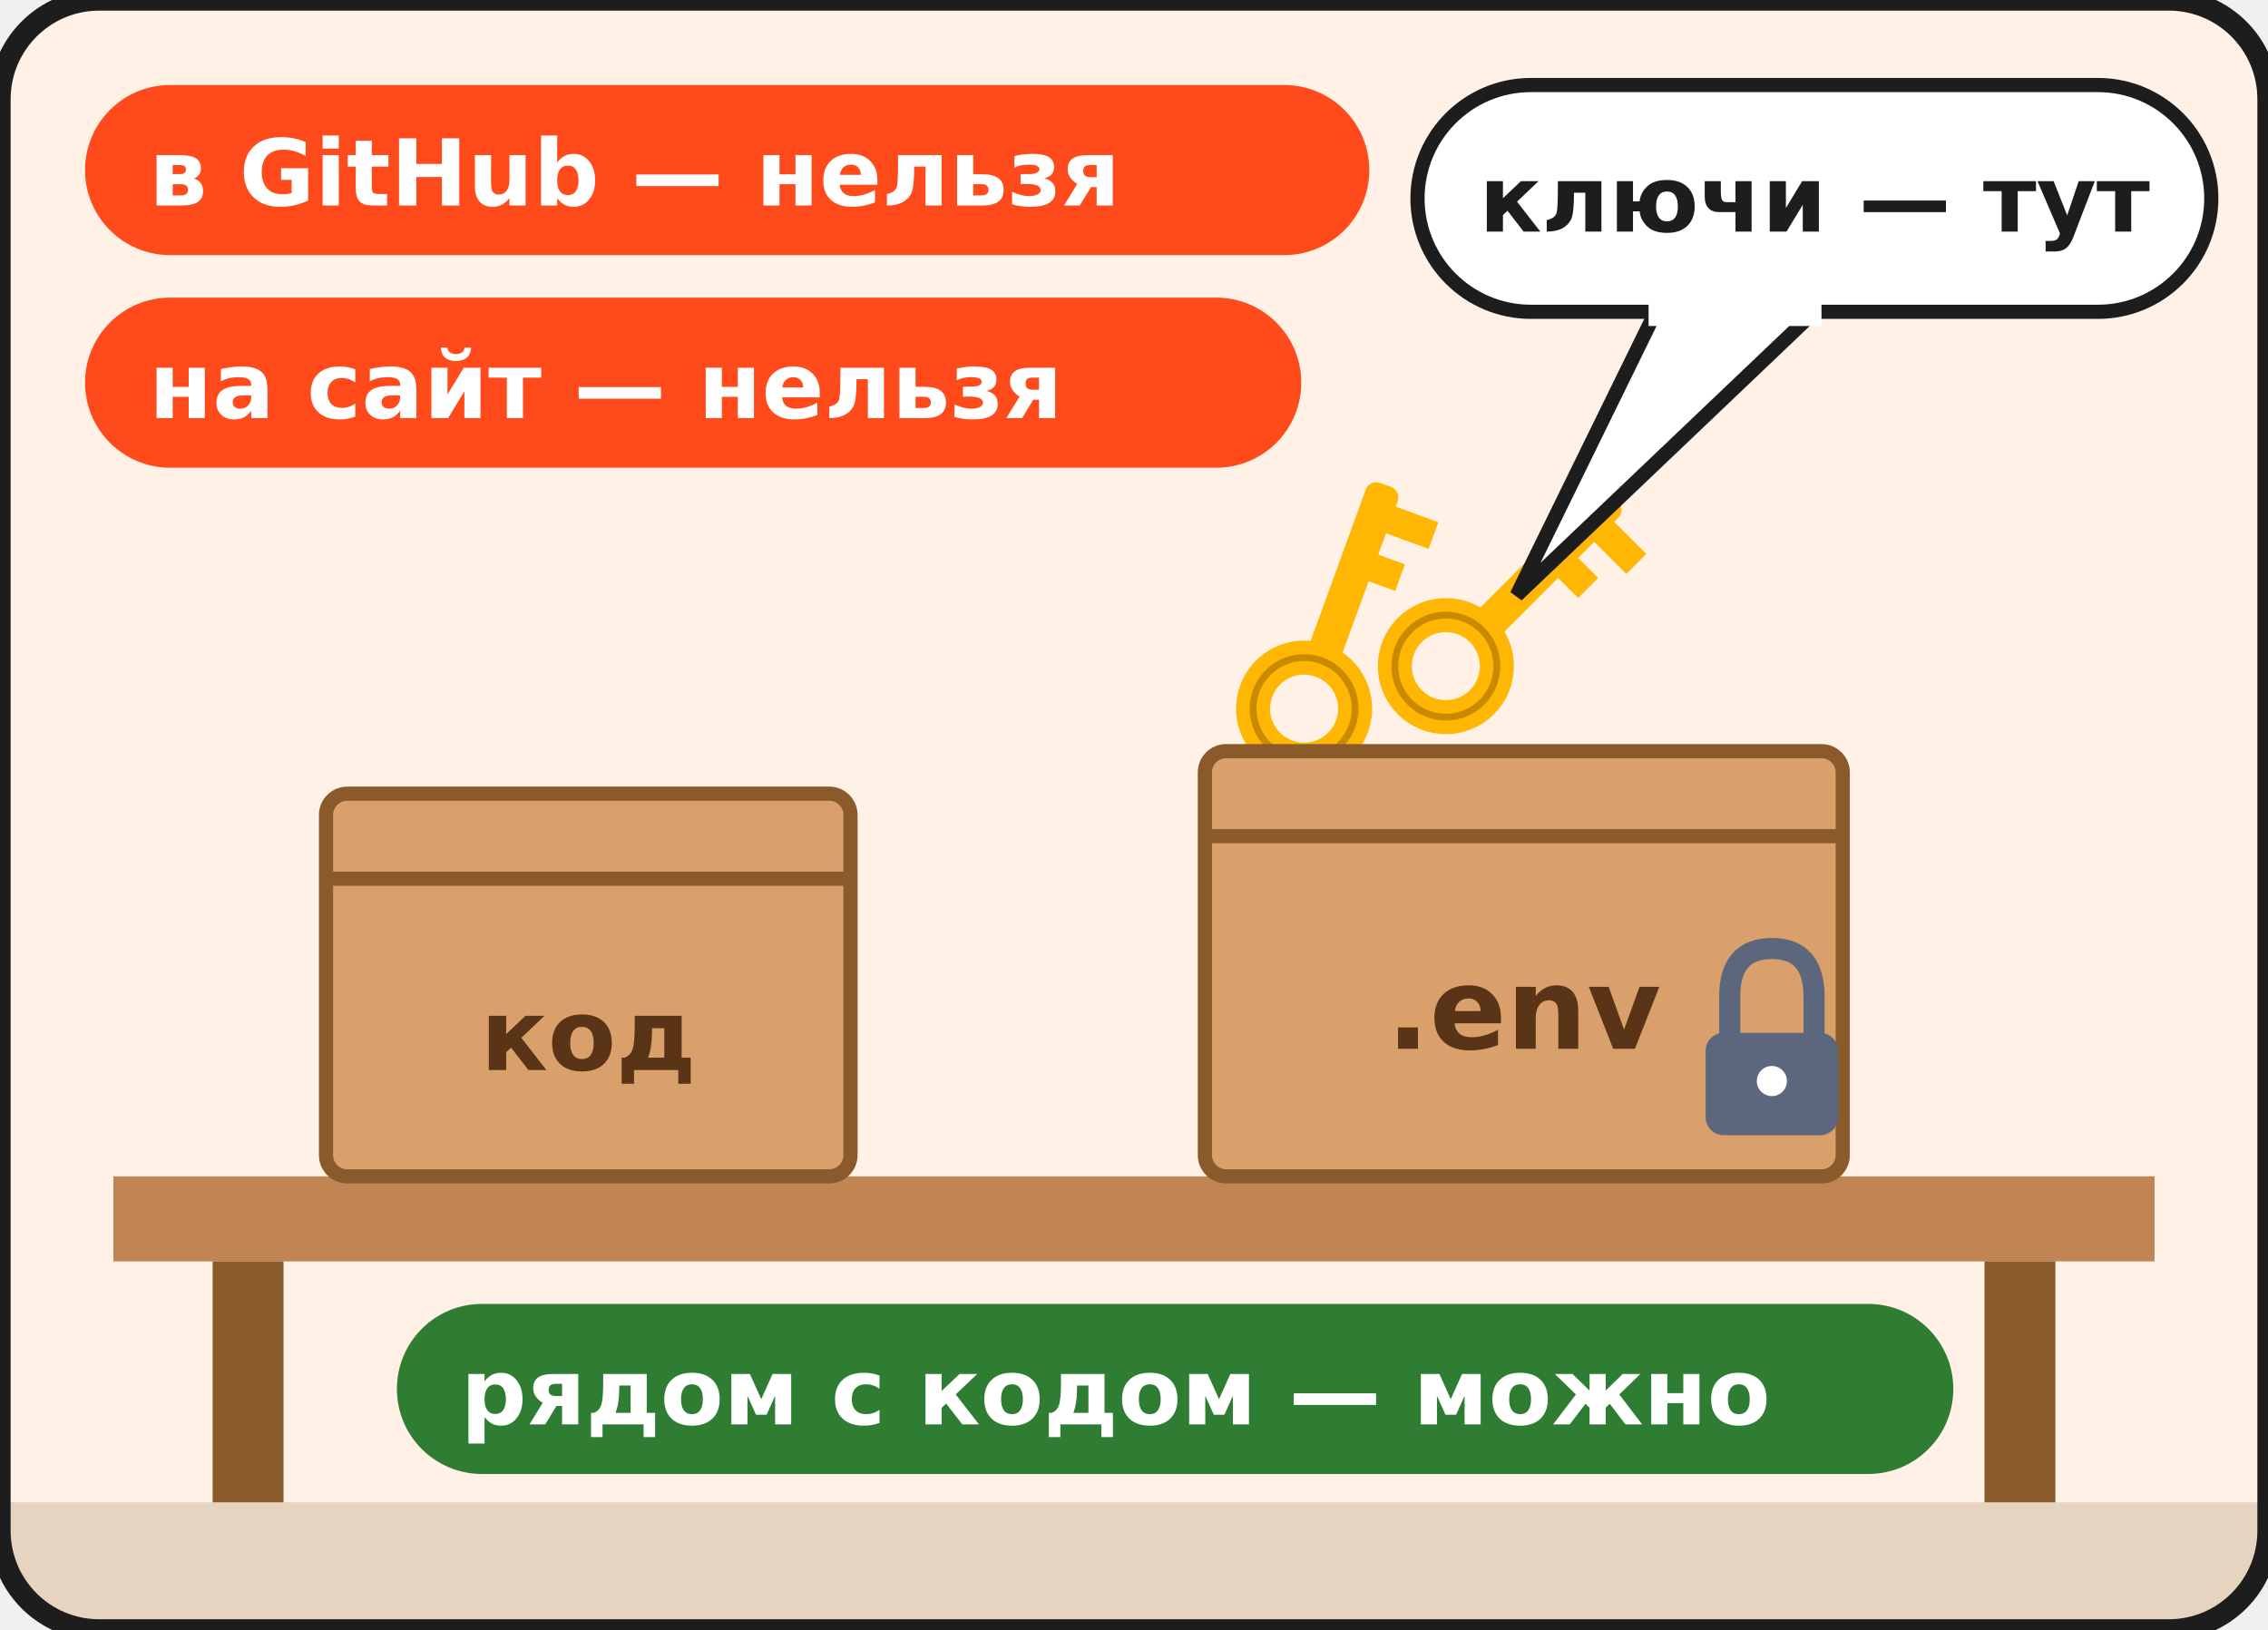
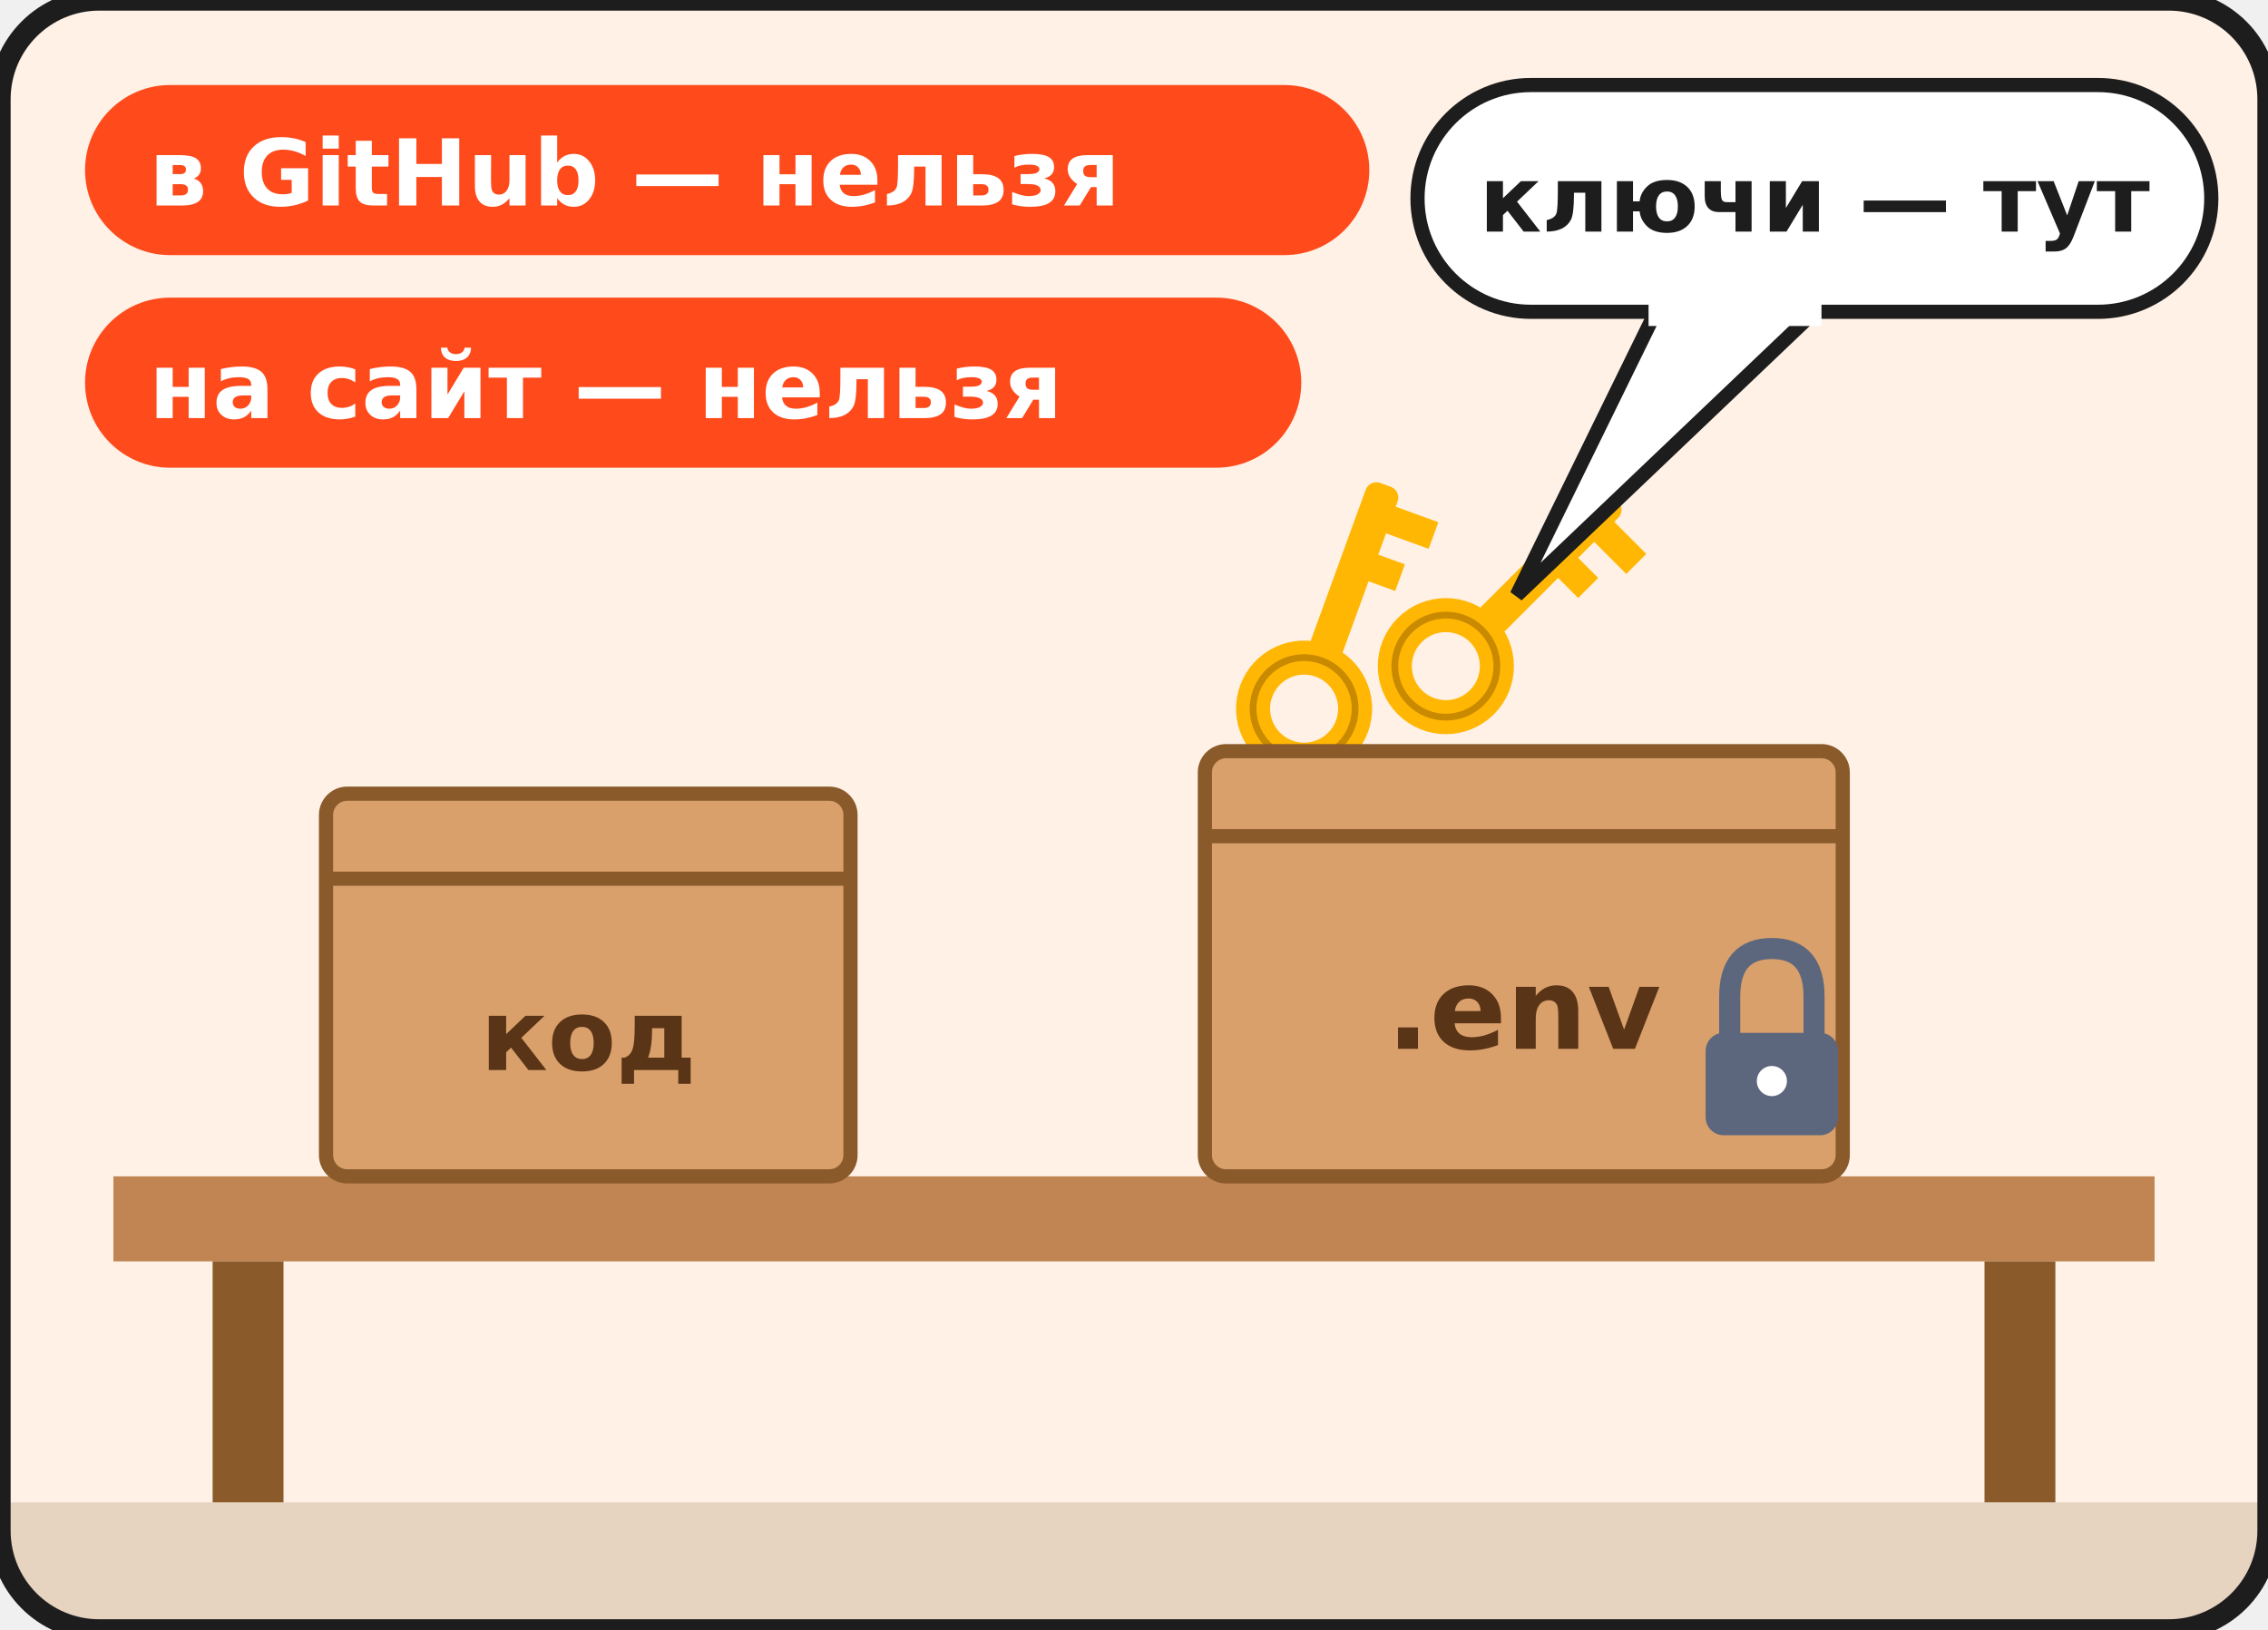
<svg xmlns="http://www.w3.org/2000/svg" viewBox="0 0 320 230" width="320" height="230">
  <g transform="translate(0 0)">
    <clipPath id="c00">
      <rect width="320" height="230" rx="14" />
    </clipPath>
    <g clip-path="url(#c00)">
      <rect width="320" height="230" fill="#FFF1E6" />
      <rect x="0" y="212" width="320" height="18" fill="#E6D3C0" />
      <rect x="16" y="166" width="288" height="12" fill="#C08552" />
      <rect x="30" y="178" width="10" height="34" fill="#8A5A2B" />
      <rect x="280" y="178" width="10" height="34" fill="#8A5A2B" />
      <rect x="46" y="112" width="74" height="54" rx="3" fill="#D9A06B" stroke="#8A5A2B" stroke-width="2" />
      <path d="M46 124 L120 124" stroke="#8A5A2B" stroke-width="2" />
      <path transform="translate(67.79 151.00) scale(0.00684 -0.00684)" d="M172 1120H530V741L929 1120H1321L843 665L1360 0H990L631 463L530 367V0H172ZM2095 891Q1976 891 1913.5 805.5Q1851 720 1851 559Q1851 398 1913.5 312.5Q1976 227 2095 227Q2212 227 2274.0 312.5Q2336 398 2336 559Q2336 720 2274.0 805.5Q2212 891 2095 891ZM2095 1147Q2384 1147 2546.5 991.0Q2709 835 2709 559Q2709 283 2546.5 127.0Q2384 -29 2095 -29Q1805 -29 1641.5 127.0Q1478 283 1478 559Q1478 835 1641.5 991.0Q1805 1147 2095 1147ZM2972 256Q3086 294 3134.0 420.5Q3182 547 3182 908V1120H4150V256H4336V-283H4080V0H3168V-283H2912V256ZM3792 864H3540V833Q3540 466 3457 256H3792Z" fill="#5A3416" />
      <g transform="translate(204 94) rotate(-45) scale(0.8)">
        <circle cx="0" cy="0" r="9" fill="none" stroke="#FFB703" stroke-width="6" />
        <rect x="8" y="-3" width="34" height="6" rx="2" fill="#FFB703" />
        <rect x="34" y="2" width="5" height="9" fill="#FFB703" />
        <rect x="25" y="2" width="5" height="6" fill="#FFB703" />
        <circle cx="0" cy="0" r="9" fill="none" stroke="#C98A00" stroke-width="1.2" />
      </g>
      <g transform="translate(184 100) rotate(-70) scale(0.8)">
        <circle cx="0" cy="0" r="9" fill="none" stroke="#FFB703" stroke-width="6" />
        <rect x="8" y="-3" width="34" height="6" rx="2" fill="#FFB703" />
        <rect x="34" y="2" width="5" height="9" fill="#FFB703" />
        <rect x="25" y="2" width="5" height="6" fill="#FFB703" />
        <circle cx="0" cy="0" r="9" fill="none" stroke="#C98A00" stroke-width="1.2" />
      </g>
      <rect x="170" y="106" width="90" height="60" rx="3" fill="#D9A06B" stroke="#8A5A2B" stroke-width="2" />
      <path d="M170 118 L260 118" stroke="#8A5A2B" stroke-width="2" />
      <path transform="translate(195.62 148.00) scale(0.00781 -0.00781)" d="M209 387H569V0H209ZM2068 563V461H1231Q1244 335 1322.0 272.0Q1400 209 1540 209Q1653 209 1771.5 242.5Q1890 276 2015 344V68Q1888 20 1761.0 -4.5Q1634 -29 1507 -29Q1203 -29 1034.5 125.5Q866 280 866 559Q866 833 1031.5 990.0Q1197 1147 1487 1147Q1751 1147 1909.5 988.0Q2068 829 2068 563ZM1700 682Q1700 784 1640.5 846.5Q1581 909 1485 909Q1381 909 1316.0 850.5Q1251 792 1235 682ZM3465 682V0H3105V111V522Q3105 667 3098.5 722.0Q3092 777 3076 803Q3055 838 3019.0 857.5Q2983 877 2937 877Q2825 877 2761.0 790.5Q2697 704 2697 551V0H2339V1120H2697V956Q2778 1054 2869.0 1100.5Q2960 1147 3070 1147Q3264 1147 3364.5 1028.0Q3465 909 3465 682ZM3656 1120H4014L4293 346L4571 1120H4930L4489 0H4096Z" fill="#5A3416" />
      <g transform="translate(250 150) scale(0.85)">
        <path d="M-7 -4 L-7 -11 Q-7 -19 0 -19 Q7 -19 7 -11 L7 -4" fill="none" stroke="#5C677D" stroke-width="3.5" />
        <rect x="-11" y="-5" width="22" height="17" rx="3" fill="#5C677D" />
        <circle cx="0" cy="3" r="2.5" fill="#fff" />
      </g>
      <rect x="12" y="12" width="181.2" height="24" rx="12" fill="#FF4A1C" />
      <path transform="translate(21.00 29.00) scale(0.00635 -0.00635)" d="M699 698Q761 698 793.0 723.5Q825 749 825 799Q825 849 793.0 874.0Q761 899 699 899H530V698ZM711 224Q790 224 830.0 255.5Q870 287 870 350Q870 412 830.0 443.0Q790 474 711 474H530V224ZM172 1120H685Q934 1120 1045.5 1049.5Q1157 979 1157 824Q1157 742 1116.0 684.5Q1075 627 998 599Q1097 572 1151.5 499.5Q1206 427 1206 321Q1206 159 1089.0 79.5Q972 0 734 0H172ZM3539 111Q3395 41 3240.0 6.0Q3085 -29 2920 -29Q2547 -29 2329.0 179.5Q2111 388 2111 745Q2111 1106 2333.0 1313.0Q2555 1520 2941 1520Q3090 1520 3226.5 1492.0Q3363 1464 3484 1409V1100Q3359 1171 3235.5 1206.0Q3112 1241 2988 1241Q2758 1241 2633.5 1112.5Q2509 984 2509 745Q2509 508 2629.0 379.0Q2749 250 2970 250Q3030 250 3081.5 257.5Q3133 265 3174 281V571H2939V829H3539ZM3862 1120H4220V0H3862ZM3862 1556H4220V1264H3862ZM4955 1438V1120H5324V864H4955V389Q4955 311 4986.0 283.5Q5017 256 5109 256H5293V0H4986Q4774 0 4685.5 88.5Q4597 177 4597 389V864H4419V1120H4597V1438ZM5559 1493H5944V924H6512V1493H6897V0H6512V633H5944V0H5559ZM7245 436V1120H7605V1008Q7605 917 7604.0 779.5Q7603 642 7603 596Q7603 461 7610.0 401.5Q7617 342 7634 315Q7656 280 7691.5 261.0Q7727 242 7773 242Q7885 242 7949.0 328.0Q8013 414 8013 567V1120H8371V0H8013V162Q7932 64 7841.5 17.5Q7751 -29 7642 -29Q7448 -29 7346.5 90.0Q7245 209 7245 436ZM9311 231Q9426 231 9486.5 315.0Q9547 399 9547 559Q9547 719 9486.5 803.0Q9426 887 9311 887Q9196 887 9134.5 802.5Q9073 718 9073 559Q9073 400 9134.5 315.5Q9196 231 9311 231ZM9073 956Q9147 1054 9237.0 1100.5Q9327 1147 9444 1147Q9651 1147 9784.0 982.5Q9917 818 9917 559Q9917 300 9784.0 135.5Q9651 -29 9444 -29Q9327 -29 9237.0 17.5Q9147 64 9073 162V0H8715V1556H9073ZM10832 690H12660V432H10832ZM13655 1120H14013V694H14368V1120H14726V0H14368V473H14013V0H13655ZM16188 563V461H15351Q15364 335 15442.0 272.0Q15520 209 15660 209Q15773 209 15891.5 242.5Q16010 276 16135 344V68Q16008 20 15881.0 -4.5Q15754 -29 15627 -29Q15323 -29 15154.5 125.5Q14986 280 14986 559Q14986 833 15151.5 990.0Q15317 1147 15607 1147Q15871 1147 16029.5 988.0Q16188 829 16188 563ZM15820 682Q15820 784 15760.5 846.5Q15701 909 15605 909Q15501 909 15436.0 850.5Q15371 792 15355 682ZM16400 0V256Q16577 292 16617 409Q16647 498 16647 937V1120H17615V0H17257V864H17005V827Q17005 388 16936 260Q16796 0 16400 0ZM18657 350Q18657 413 18617 444Q18578 474 18498 474H18317V224H18498Q18577 224 18617 256Q18657 287 18657 350ZM17959 1120H18317V695H18520Q18747 695 18869 612Q18992 528 18992 346Q18992 164 18869 82Q18747 0 18520 0H17959ZM19370 698H19534Q19681 698 19734.5 730.0Q19788 762 19788 806Q19788 909 19552 909Q19355 909 19233 840V1099Q19415 1147 19630 1147Q19882 1147 19998.0 1075.5Q20114 1004 20114 853Q20114 655 19895 604Q20142 543 20142 318Q20142 145 20006.0 58.0Q19870 -29 19579 -29Q19362 -29 19182 27V303Q19406 209 19539 209Q19685 209 19750.5 248.5Q19816 288 19816 338Q19816 477 19528 477H19370ZM20761 766Q20761 694 20800.5 662.0Q20840 630 20931 630H21060V901H20931Q20840 901 20800.5 870.0Q20761 839 20761 766ZM20335 0 20628 479Q20543 528 20480.0 613.5Q20417 699 20417 805Q20417 964 20524.5 1042.0Q20632 1120 20873 1120H21418V0H21060V409H20934L20684 0Z" fill="#fff" />
      <rect x="12" y="42" width="171.6" height="24" rx="12" fill="#FF4A1C" />
      <path transform="translate(21.00 59.00) scale(0.00635 -0.00635)" d="M172 1120H530V694H885V1120H1243V0H885V473H530V0H172ZM2089 504Q1977 504 1920.5 466.0Q1864 428 1864 354Q1864 286 1909.5 247.5Q1955 209 2036 209Q2137 209 2206.0 281.5Q2275 354 2275 463V504ZM2636 639V0H2275V166Q2203 64 2113.0 17.5Q2023 -29 1894 -29Q1720 -29 1611.5 72.5Q1503 174 1503 336Q1503 533 1638.5 625.0Q1774 717 2064 717H2275V745Q2275 830 2208.0 869.5Q2141 909 1999 909Q1884 909 1785.0 886.0Q1686 863 1601 817V1090Q1716 1118 1832.0 1132.5Q1948 1147 2064 1147Q2367 1147 2501.5 1027.5Q2636 908 2636 639ZM4587 1085V793Q4514 843 4440.5 867.0Q4367 891 4288 891Q4138 891 4054.5 803.5Q3971 716 3971 559Q3971 402 4054.5 314.5Q4138 227 4288 227Q4372 227 4447.5 252.0Q4523 277 4587 326V33Q4503 2 4416.5 -13.5Q4330 -29 4243 -29Q3940 -29 3769.0 126.5Q3598 282 3598 559Q3598 836 3769.0 991.5Q3940 1147 4243 1147Q4331 1147 4416.5 1131.5Q4502 1116 4587 1085ZM5398 504Q5286 504 5229.5 466.0Q5173 428 5173 354Q5173 286 5218.5 247.5Q5264 209 5345 209Q5446 209 5515.0 281.5Q5584 354 5584 463V504ZM5945 639V0H5584V166Q5512 64 5422.0 17.5Q5332 -29 5203 -29Q5029 -29 4920.5 72.5Q4812 174 4812 336Q4812 533 4947.5 625.0Q5083 717 5373 717H5584V745Q5584 830 5517.0 869.5Q5450 909 5308 909Q5193 909 5094.0 886.0Q4995 863 4910 817V1090Q5025 1118 5141.0 1132.5Q5257 1147 5373 1147Q5676 1147 5810.5 1027.5Q5945 908 5945 639ZM7369 1120V0H7011V596L6650 0H6278V1120H6636V524L6997 1120ZM6488 1566H6631Q6642 1496 6691.5 1459.0Q6741 1422 6824 1422Q6907 1422 6956.5 1459.0Q7006 1496 7017 1566H7160Q7154 1422 7067.0 1345.5Q6980 1269 6824 1269Q6668 1269 6581.0 1345.5Q6494 1422 6488 1566ZM7549 1120H8719V899H8313V0H7956V899H7549ZM9551 690H11379V432H9551ZM12374 1120H12732V694H13087V1120H13445V0H13087V473H12732V0H12374ZM14907 563V461H14070Q14083 335 14161.0 272.0Q14239 209 14379 209Q14492 209 14610.5 242.5Q14729 276 14854 344V68Q14727 20 14600.0 -4.5Q14473 -29 14346 -29Q14042 -29 13873.5 125.5Q13705 280 13705 559Q13705 833 13870.5 990.0Q14036 1147 14326 1147Q14590 1147 14748.5 988.0Q14907 829 14907 563ZM14539 682Q14539 784 14479.5 846.5Q14420 909 14324 909Q14220 909 14155.0 850.5Q14090 792 14074 682ZM15119 0V256Q15296 292 15336 409Q15366 498 15366 937V1120H16334V0H15976V864H15724V827Q15724 388 15655 260Q15515 0 15119 0ZM17376 350Q17376 413 17336 444Q17297 474 17217 474H17036V224H17217Q17296 224 17336 256Q17376 287 17376 350ZM16678 1120H17036V695H17239Q17466 695 17588 612Q17711 528 17711 346Q17711 164 17588 82Q17466 0 17239 0H16678ZM18089 698H18253Q18400 698 18453.5 730.0Q18507 762 18507 806Q18507 909 18271 909Q18074 909 17952 840V1099Q18134 1147 18349 1147Q18601 1147 18717.0 1075.5Q18833 1004 18833 853Q18833 655 18614 604Q18861 543 18861 318Q18861 145 18725.0 58.0Q18589 -29 18298 -29Q18081 -29 17901 27V303Q18125 209 18258 209Q18404 209 18469.5 248.5Q18535 288 18535 338Q18535 477 18247 477H18089ZM19480 766Q19480 694 19519.5 662.0Q19559 630 19650 630H19779V901H19650Q19559 901 19519.5 870.0Q19480 839 19480 766ZM19054 0 19347 479Q19262 528 19199.0 613.5Q19136 699 19136 805Q19136 964 19243.5 1042.0Q19351 1120 19592 1120H20137V0H19779V409H19653L19403 0Z" fill="#fff" />
      <path d="M233.6 44 L214 84 L256.0 44 Z" fill="#fff" stroke="#1D1D1D" stroke-width="2" />
      <rect x="200" y="12" width="112" height="32" rx="16.0" fill="#fff" stroke="#1D1D1D" stroke-width="2" />
      <rect x="232.6" y="41" width="24.4" height="5" fill="#fff" />
      <path transform="translate(208.69 32.68) scale(0.00635 -0.00635)" d="M172 1120H530V741L929 1120H1321L843 665L1360 0H990L631 463L530 367V0H172ZM1503 0V256Q1680 292 1720 409Q1750 498 1750 937V1120H2718V0H2360V864H2108V827Q2108 388 2039 260Q1899 0 1503 0ZM3062 1120H3420V671H3566Q3586 863 3736 1005Q3886 1147 4176 1147Q4465 1147 4627.5 991.0Q4790 835 4790 559Q4790 283 4627.5 127.0Q4465 -29 4176 -29Q3886 -29 3736 114Q3587 258 3567 450H3420V0H3062ZM4176 891Q4057 891 3994.5 805.5Q3932 720 3932 559Q3932 398 3994.5 312.5Q4057 227 4176 227Q4293 227 4355.0 312.5Q4417 398 4417 559Q4417 720 4355.0 805.5Q4293 891 4176 891ZM5697 0V433H5329Q5179 433 5096.0 521.5Q5013 610 5013 784V1120H5371V921Q5371 743 5400.0 698.5Q5429 654 5505 654H5697V1120H6055V0ZM7550 1120V0H7192V596L6831 0H6459V1120H6817V524L7178 1120ZM8545 690H10373V432H8545ZM11204 1120H12374V899H11968V0H11611V899H11204ZM12408 1120H12766L13067 360L13323 1120H13681L13210 -106Q13139 -293 13044.5 -367.5Q12950 -442 12795 -442H12588V-207H12700Q12791 -207 12832.5 -178.0Q12874 -149 12897 -74L12907 -43ZM13726 1120H14896V899H14490V0H14133V899H13726Z" fill="#1D1D1D" />
-       <rect x="56" y="184" width="219.6" height="24" rx="12" fill="#2E7D32" />
-       <path transform="translate(65.00 201.00) scale(0.00635 -0.00635)" d="M530 162V-426H172V1120H530V956Q604 1054 694.0 1100.5Q784 1147 901 1147Q1108 1147 1241.0 982.5Q1374 818 1374 559Q1374 300 1241.0 135.5Q1108 -29 901 -29Q784 -29 694.0 17.5Q604 64 530 162ZM768 887Q653 887 591.5 802.5Q530 718 530 559Q530 400 591.5 315.5Q653 231 768 231Q883 231 943.5 315.0Q1004 399 1004 559Q1004 719 943.5 803.0Q883 887 768 887ZM1955 766Q1955 694 1994.5 662.0Q2034 630 2125 630H2254V901H2125Q2034 901 1994.5 870.0Q1955 839 1955 766ZM1529 0 1822 479Q1737 528 1674.0 613.5Q1611 699 1611 805Q1611 964 1718.5 1042.0Q1826 1120 2067 1120H2612V0H2254V409H2128L1878 0ZM2956 256Q3070 294 3118.0 420.5Q3166 547 3166 908V1120H4134V256H4320V-283H4064V0H3152V-283H2896V256ZM3776 864H3524V833Q3524 466 3441 256H3776ZM5140 891Q5021 891 4958.5 805.5Q4896 720 4896 559Q4896 398 4958.5 312.5Q5021 227 5140 227Q5257 227 5319.0 312.5Q5381 398 5381 559Q5381 720 5319.0 805.5Q5257 891 5140 891ZM5140 1147Q5429 1147 5591.5 991.0Q5754 835 5754 559Q5754 283 5591.5 127.0Q5429 -29 5140 -29Q4850 -29 4686.5 127.0Q4523 283 4523 559Q4523 835 4686.5 991.0Q4850 1147 5140 1147ZM6014 1120H6426L6678 560L6930 1120H7343V0H6986V635L6797 215H6562L6372 635V0H6014ZM9306 1085V793Q9233 843 9159.5 867.0Q9086 891 9007 891Q8857 891 8773.5 803.5Q8690 716 8690 559Q8690 402 8773.5 314.5Q8857 227 9007 227Q9091 227 9166.5 252.0Q9242 277 9306 326V33Q9222 2 9135.5 -13.5Q9049 -29 8962 -29Q8659 -29 8488.0 126.5Q8317 282 8317 559Q8317 836 8488.0 991.5Q8659 1147 8962 1147Q9050 1147 9135.5 1131.5Q9221 1116 9306 1085ZM10328 1120H10686V741L11085 1120H11477L10999 665L11516 0H11146L10787 463L10686 367V0H10328ZM12251 891Q12132 891 12069.5 805.5Q12007 720 12007 559Q12007 398 12069.5 312.5Q12132 227 12251 227Q12368 227 12430.0 312.5Q12492 398 12492 559Q12492 720 12430.0 805.5Q12368 891 12251 891ZM12251 1147Q12540 1147 12702.5 991.0Q12865 835 12865 559Q12865 283 12702.5 127.0Q12540 -29 12251 -29Q11961 -29 11797.5 127.0Q11634 283 11634 559Q11634 835 11797.5 991.0Q11961 1147 12251 1147ZM13128 256Q13242 294 13290.0 420.5Q13338 547 13338 908V1120H14306V256H14492V-283H14236V0H13324V-283H13068V256ZM13948 864H13696V833Q13696 466 13613 256H13948ZM15312 891Q15193 891 15130.5 805.5Q15068 720 15068 559Q15068 398 15130.5 312.5Q15193 227 15312 227Q15429 227 15491.0 312.5Q15553 398 15553 559Q15553 720 15491.0 805.5Q15429 891 15312 891ZM15312 1147Q15601 1147 15763.5 991.0Q15926 835 15926 559Q15926 283 15763.5 127.0Q15601 -29 15312 -29Q15022 -29 14858.5 127.0Q14695 283 14695 559Q14695 835 14858.5 991.0Q15022 1147 15312 1147ZM16186 1120H16598L16850 560L17102 1120H17515V0H17158V635L16969 215H16734L16544 635V0H16186ZM18511 690H20339V432H18511ZM21334 1120H21746L21998 560L22250 1120H22663V0H22306V635L22117 215H21882L21692 635V0H21334ZM23541 891Q23422 891 23359.5 805.5Q23297 720 23297 559Q23297 398 23359.5 312.5Q23422 227 23541 227Q23658 227 23720.0 312.5Q23782 398 23782 559Q23782 720 23720.0 805.5Q23658 891 23541 891ZM23541 1147Q23830 1147 23992.5 991.0Q24155 835 24155 559Q24155 283 23992.5 127.0Q23830 -29 23541 -29Q23251 -29 23087.5 127.0Q22924 283 22924 559Q22924 835 23087.5 991.0Q23251 1147 23541 1147ZM24273 0 24780 665 24312 1120H24704L25083 751V1120H25441V751L25820 1120H26212L25744 665L26251 0H25881L25531 458L25441 371V0H25083V371L24993 458L24643 0ZM26453 1120H26811V694H27166V1120H27524V0H27166V473H26811V0H26453ZM28401 891Q28282 891 28219.5 805.5Q28157 720 28157 559Q28157 398 28219.5 312.5Q28282 227 28401 227Q28518 227 28580.0 312.5Q28642 398 28642 559Q28642 720 28580.0 805.5Q28518 891 28401 891ZM28401 1147Q28690 1147 28852.5 991.0Q29015 835 29015 559Q29015 283 28852.5 127.0Q28690 -29 28401 -29Q28111 -29 27947.5 127.0Q27784 283 27784 559Q27784 835 27947.5 991.0Q28111 1147 28401 1147Z" fill="#fff" />
    </g>
    <rect width="320" height="230" rx="14" fill="none" stroke="#1D1D1D" stroke-width="3" />
  </g>
</svg>
